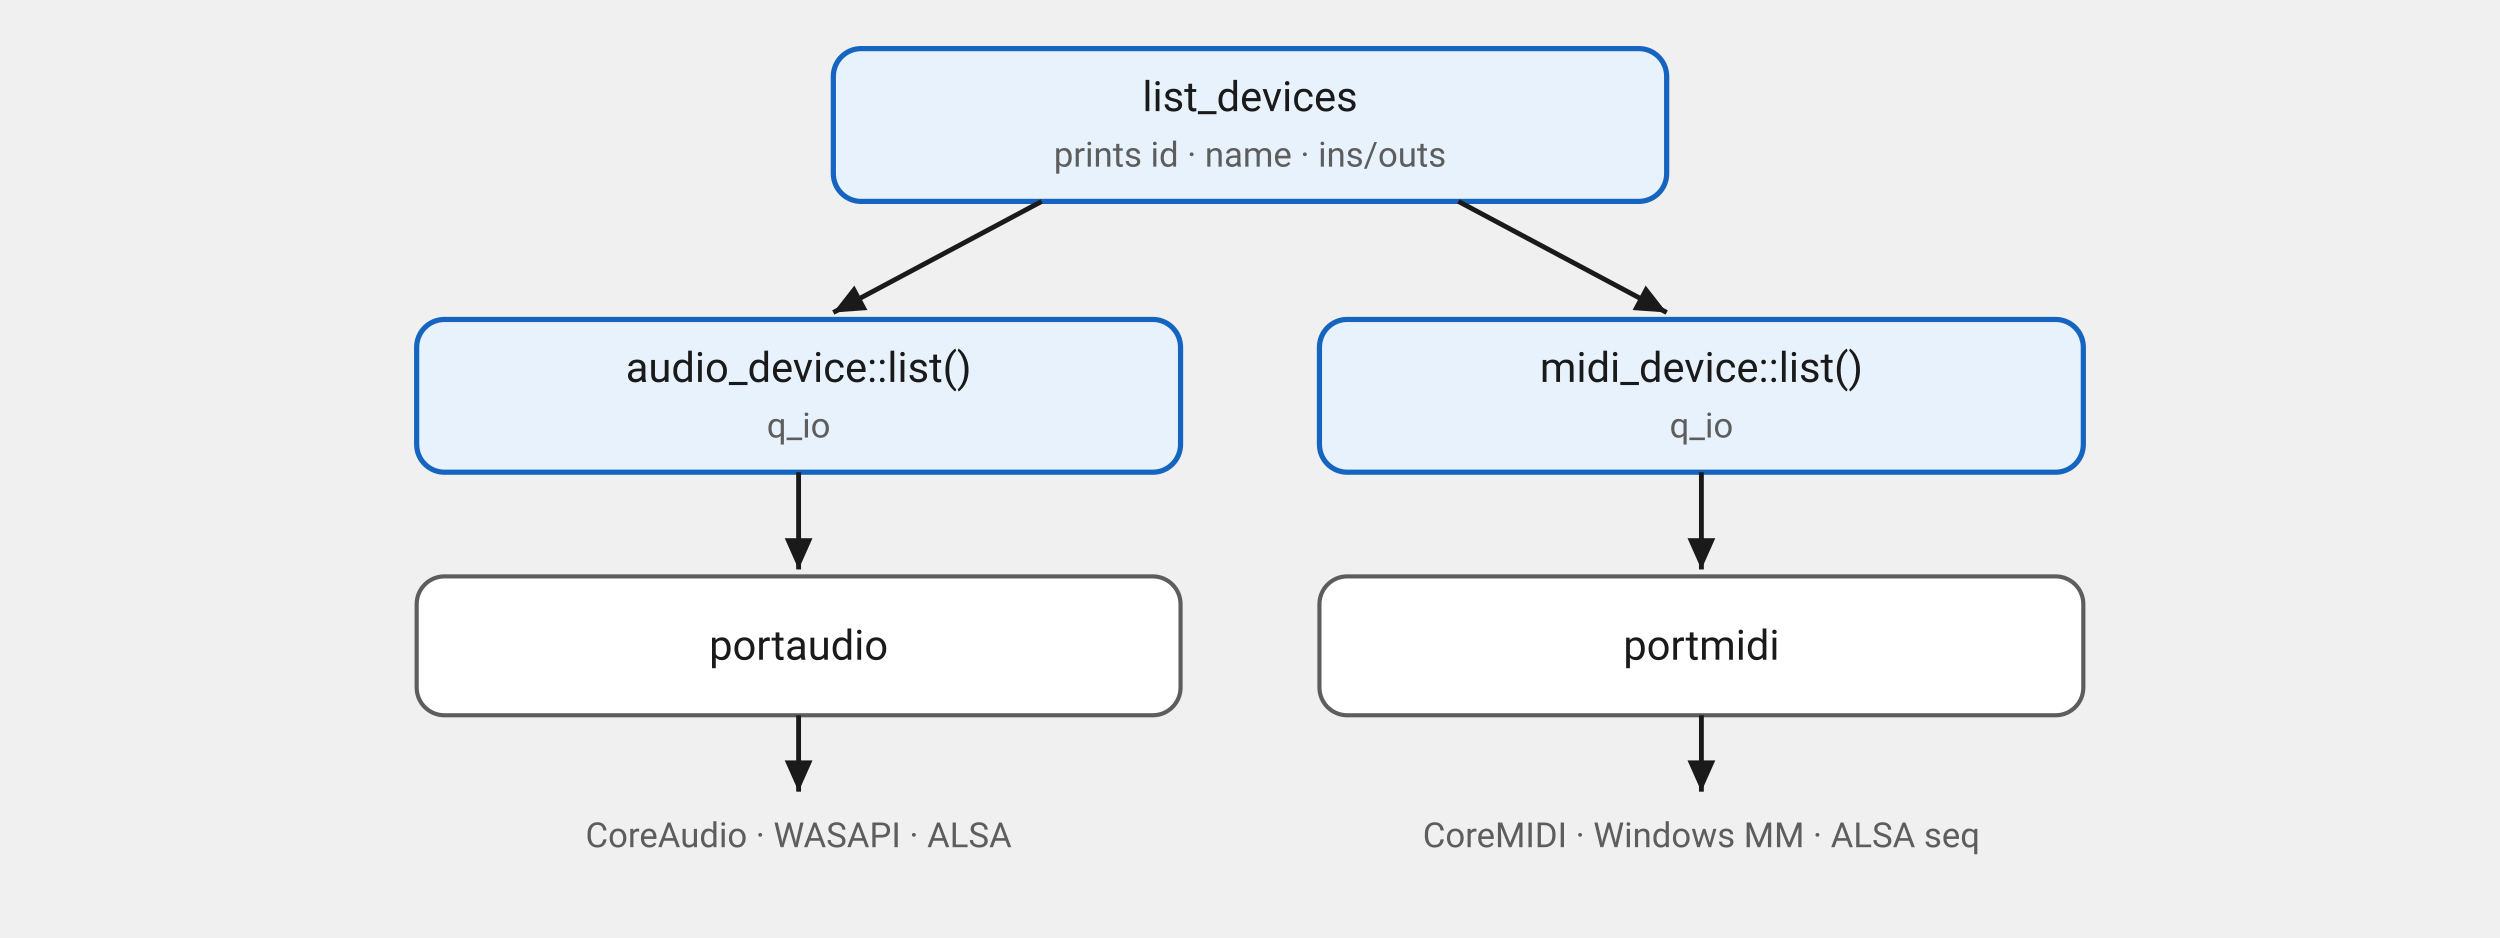
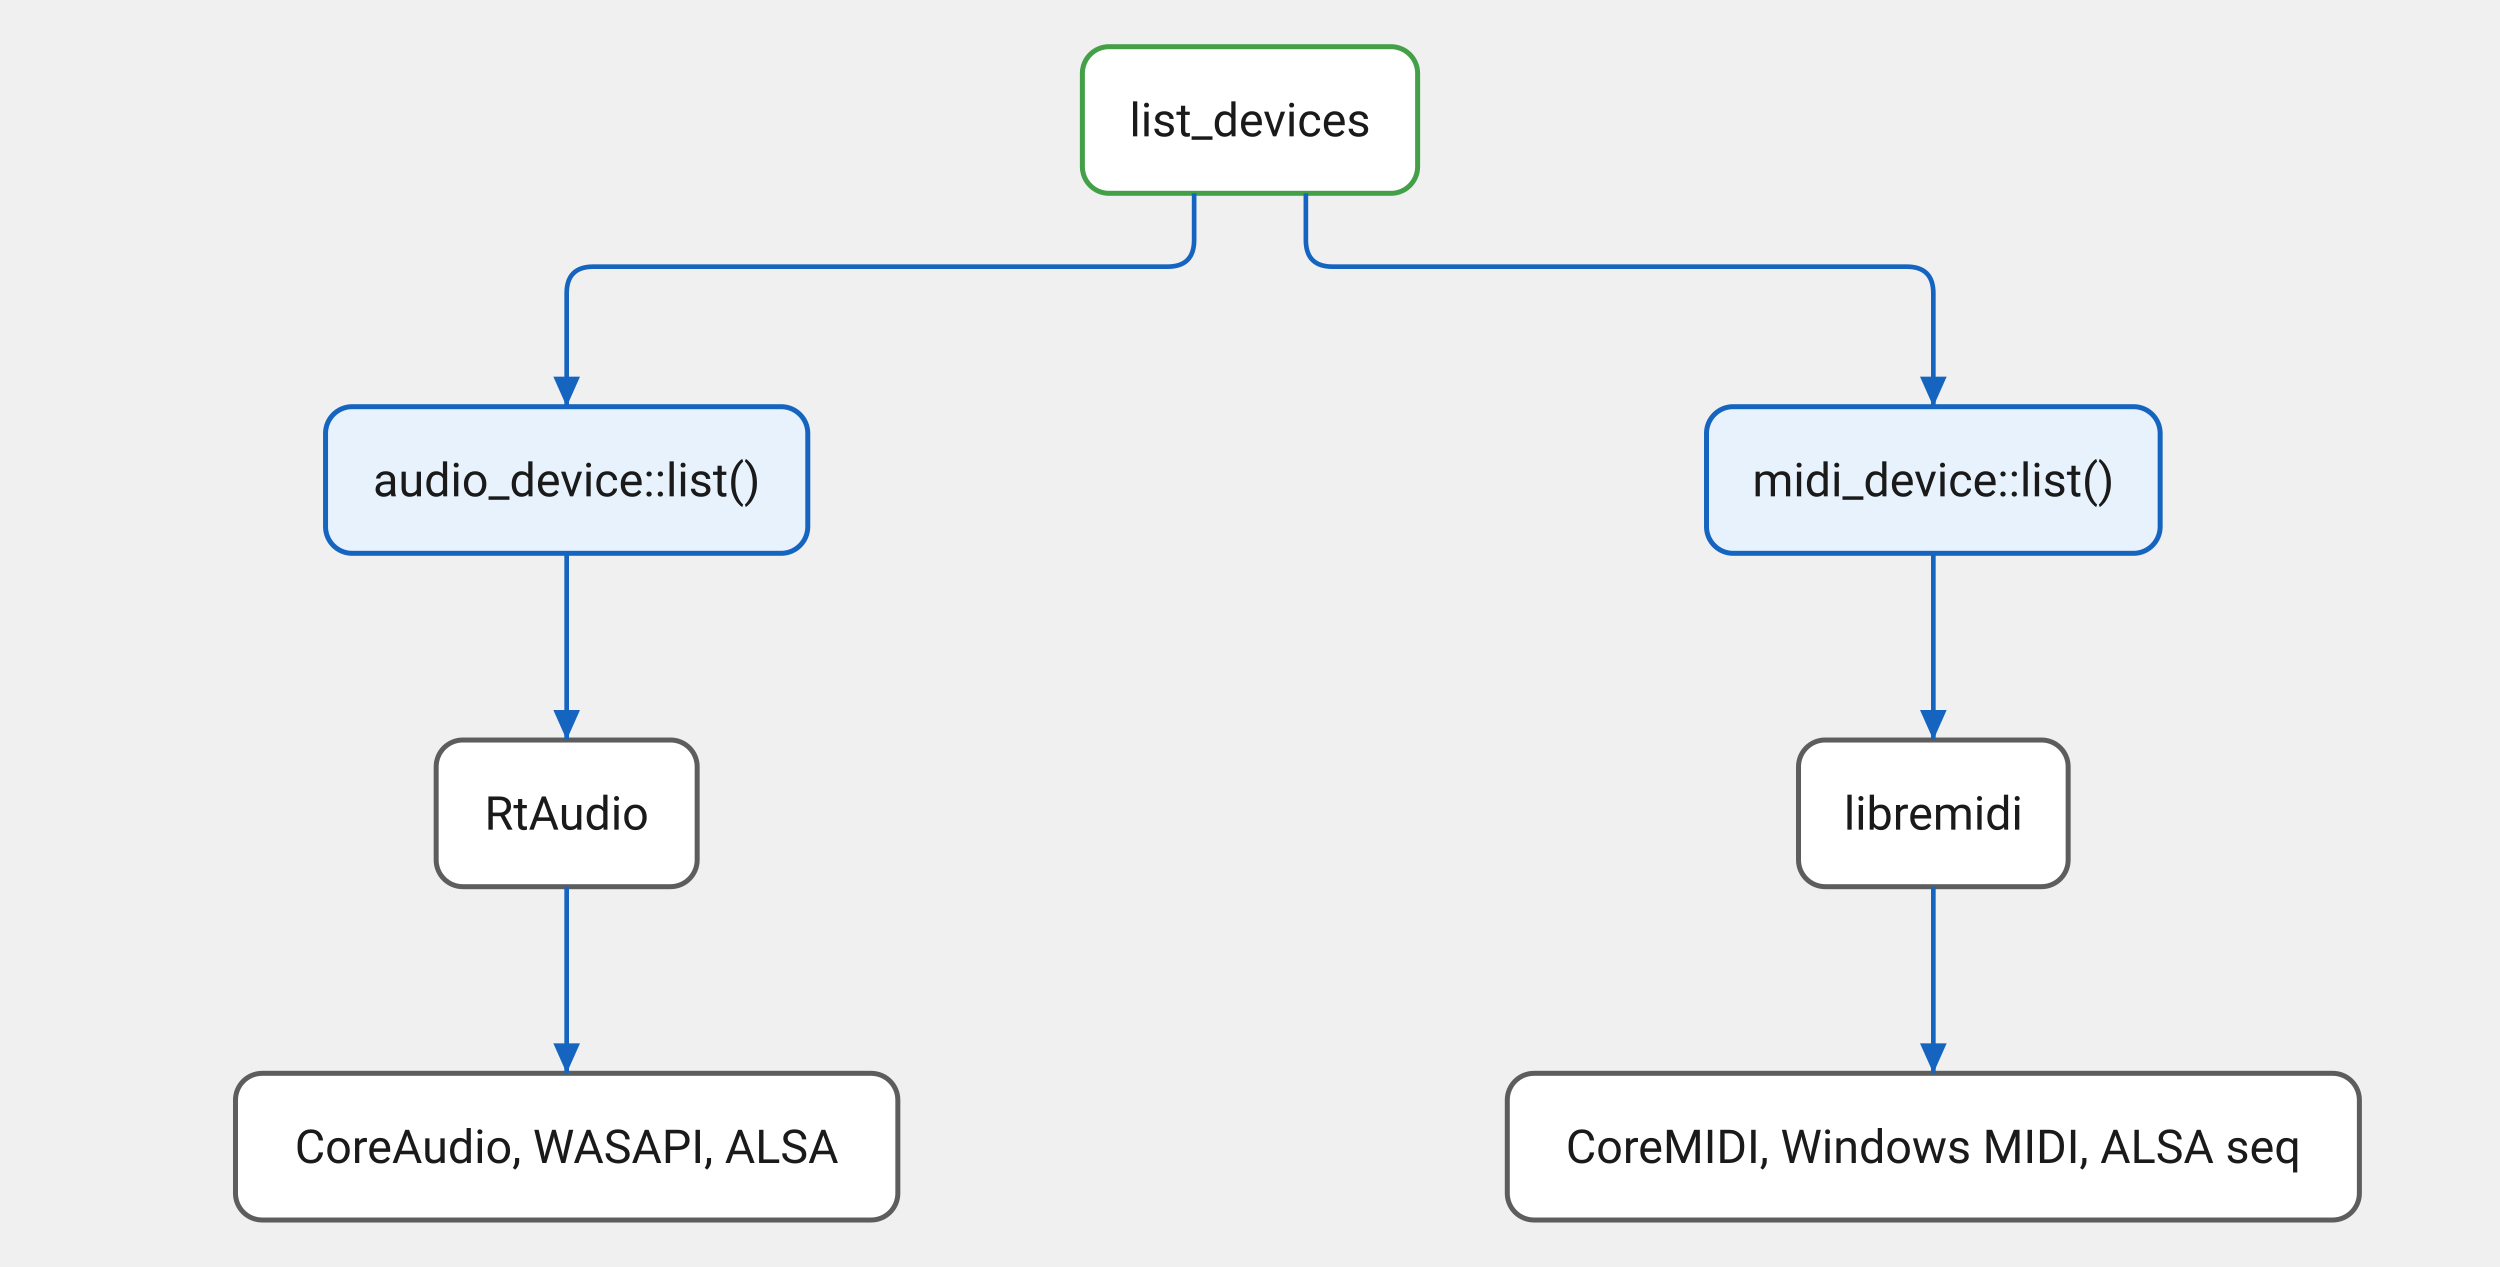
- <svg xmlns="http://www.w3.org/2000/svg" width="720" height="270" viewBox="0 0 720 270" font-family="-apple-system, BlinkMacSystemFont, &quot;Segoe UI&quot;, Roboto, Helvetica, Arial, sans-serif, &quot;Apple Color Emoji&quot;, &quot;Segoe UI Emoji&quot;, &quot;Segoe UI Symbol&quot;" font-size="12">
-   <rect x="240" y="14" width="240" height="44" rx="8" fill="#e8f2fd" stroke="#1565c0" stroke-width="1.5" />
-   <text x="360" y="32" text-anchor="middle" fill="#1a1a1a">list_devices</text>
-   <text x="360" y="48" text-anchor="middle" fill="#5d5d5d" font-size="10">prints id · name · ins/outs</text>
-   <rect x="120" y="92" width="220" height="44" rx="8" fill="#e8f2fd" stroke="#1565c0" stroke-width="1.5" />
-   <text x="230" y="110" text-anchor="middle" fill="#1a1a1a">audio_device::list()</text>
-   <text x="230" y="126" text-anchor="middle" fill="#5d5d5d" font-size="10">q_io</text>
-   <rect x="380" y="92" width="220" height="44" rx="8" fill="#e8f2fd" stroke="#1565c0" stroke-width="1.5" />
-   <text x="490" y="110" text-anchor="middle" fill="#1a1a1a">midi_device::list()</text>
-   <text x="490" y="126" text-anchor="middle" fill="#5d5d5d" font-size="10">q_io</text>
-   <rect x="120" y="166" width="220" height="40" rx="8" fill="#ffffff" stroke="#5d5d5d" stroke-width="1.2" />
-   <text x="230" y="190" text-anchor="middle" fill="#1a1a1a">portaudio</text>
-   <rect x="380" y="166" width="220" height="40" rx="8" fill="#ffffff" stroke="#5d5d5d" stroke-width="1.2" />
-   <text x="490" y="190" text-anchor="middle" fill="#1a1a1a">portmidi</text>
-   <text x="230" y="244" text-anchor="middle" fill="#5d5d5d" font-size="10">CoreAudio · WASAPI · ALSA</text>
-   <text x="490" y="244" text-anchor="middle" fill="#5d5d5d" font-size="10">CoreMIDI · Windows MM · ALSA seq</text>
-   <line x1="300" y1="58" x2="240" y2="90" stroke="#1a1a1a" stroke-width="1.4" />
-   <line x1="420" y1="58" x2="480" y2="90" stroke="#1a1a1a" stroke-width="1.4" />
-   <line x1="230" y1="136" x2="230" y2="164" stroke="#1a1a1a" stroke-width="1.4" />
-   <line x1="490" y1="136" x2="490" y2="164" stroke="#1a1a1a" stroke-width="1.4" />
-   <line x1="230" y1="206" x2="230" y2="228" stroke="#1a1a1a" stroke-width="1.4" />
-   <line x1="490" y1="206" x2="490" y2="228" stroke="#1a1a1a" stroke-width="1.4" />
-   <polygon points="240.00,90.00 246.06,82.24 249.82,89.29" fill="#1a1a1a" />
-   <polygon points="480.00,90.00 470.18,89.29 473.94,82.24" fill="#1a1a1a" />
-   <polygon points="230.00,164.00 226.00,155.00 234.00,155.00" fill="#1a1a1a" />
-   <polygon points="490.00,164.00 486.00,155.00 494.00,155.00" fill="#1a1a1a" />
-   <polygon points="230.00,228.00 226.00,219.00 234.00,219.00" fill="#1a1a1a" />
-   <polygon points="490.00,228.00 486.00,219.00 494.00,219.00" fill="#1a1a1a" />
+ <svg xmlns="http://www.w3.org/2000/svg" width="750" height="380" viewBox="0 0 750 380" font-family="-apple-system, BlinkMacSystemFont, &quot;Segoe UI&quot;, Roboto, Helvetica, Arial, sans-serif, &quot;Apple Color Emoji&quot;, &quot;Segoe UI Emoji&quot;, &quot;Segoe UI Symbol&quot;" font-size="14">
+   <rect x="324.711" y="14" width="100.578" height="44" rx="8" fill="#ffffff" stroke="#43a047" stroke-width="1.5" />
+   <text x="375" y="40.9" text-anchor="middle" fill="#1a1a1a">list_devices</text>
+   <rect x="97.664" y="122" width="144.672" height="44" rx="8" fill="#e8f2fd" stroke="#1565c0" stroke-width="1.5" />
+   <text x="170" y="148.9" text-anchor="middle" fill="#1a1a1a">audio_device::list()</text>
+   <rect x="130.852" y="222" width="78.297" height="44" rx="8" fill="#ffffff" stroke="#5d5d5d" stroke-width="1.5" />
+   <text x="170" y="248.9" text-anchor="middle" fill="#1a1a1a">RtAudio</text>
+   <rect x="70.648" y="322" width="198.703" height="44" rx="8" fill="#ffffff" stroke="#5d5d5d" stroke-width="1.5" />
+   <text x="170" y="348.9" text-anchor="middle" fill="#1a1a1a">CoreAudio, WASAPI, ALSA</text>
+   <rect x="511.953" y="122" width="136.094" height="44" rx="8" fill="#e8f2fd" stroke="#1565c0" stroke-width="1.5" />
+   <text x="580" y="148.9" text-anchor="middle" fill="#1a1a1a">midi_device::list()</text>
+   <rect x="539.555" y="222" width="80.891" height="44" rx="8" fill="#ffffff" stroke="#5d5d5d" stroke-width="1.5" />
+   <text x="580" y="248.9" text-anchor="middle" fill="#1a1a1a">libremidi</text>
+   <rect x="452.188" y="322" width="255.625" height="44" rx="8" fill="#ffffff" stroke="#5d5d5d" stroke-width="1.5" />
+   <text x="580" y="348.9" text-anchor="middle" fill="#1a1a1a">CoreMIDI, Windows MIDI, ALSA seq</text>
+   <path d="M 358.24 58 L 358.24 72 Q 358.24 80 350.24 80 L 178 80 Q 170 80 170 88 L 170 122" fill="none" stroke="#1565c0" stroke-width="1.4" />
+   <line x1="170" y1="166" x2="170" y2="222" stroke="#1565c0" stroke-width="1.4" />
+   <line x1="170" y1="266" x2="170" y2="322" stroke="#1565c0" stroke-width="1.4" />
+   <path d="M 391.76 58 L 391.76 72 Q 391.76 80 399.76 80 L 572 80 Q 580 80 580 88 L 580 122" fill="none" stroke="#1565c0" stroke-width="1.4" />
+   <line x1="580" y1="166" x2="580" y2="222" stroke="#1565c0" stroke-width="1.4" />
+   <line x1="580" y1="266" x2="580" y2="322" stroke="#1565c0" stroke-width="1.4" />
+   <polygon points="170,122 166,113 174,113" fill="#1565c0" />
+   <polygon points="170,222 166,213 174,213" fill="#1565c0" />
+   <polygon points="170,322 166,313 174,313" fill="#1565c0" />
+   <polygon points="580,122 576,113 584,113" fill="#1565c0" />
+   <polygon points="580,222 576,213 584,213" fill="#1565c0" />
+   <polygon points="580,322 576,313 584,313" fill="#1565c0" />
</svg>
